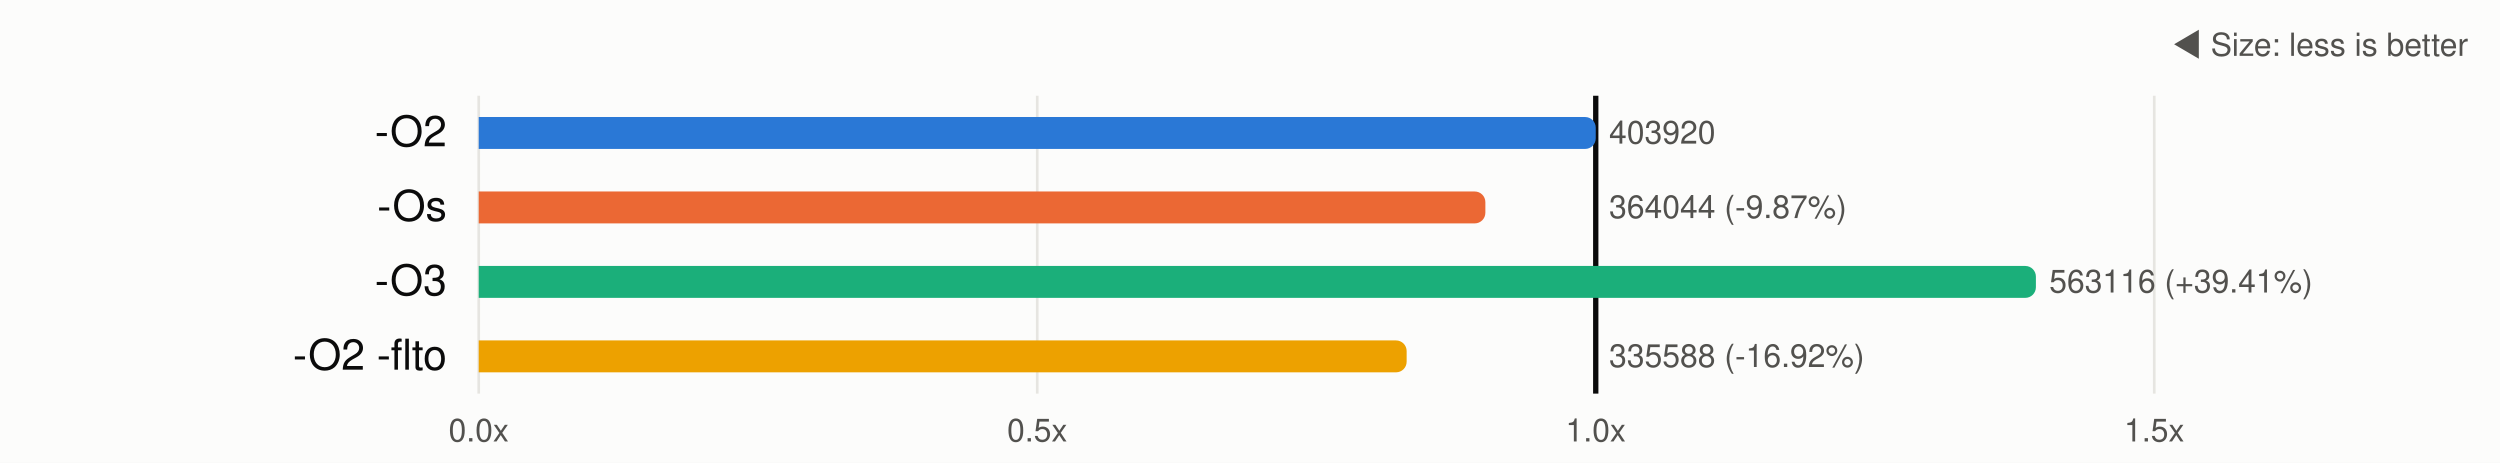
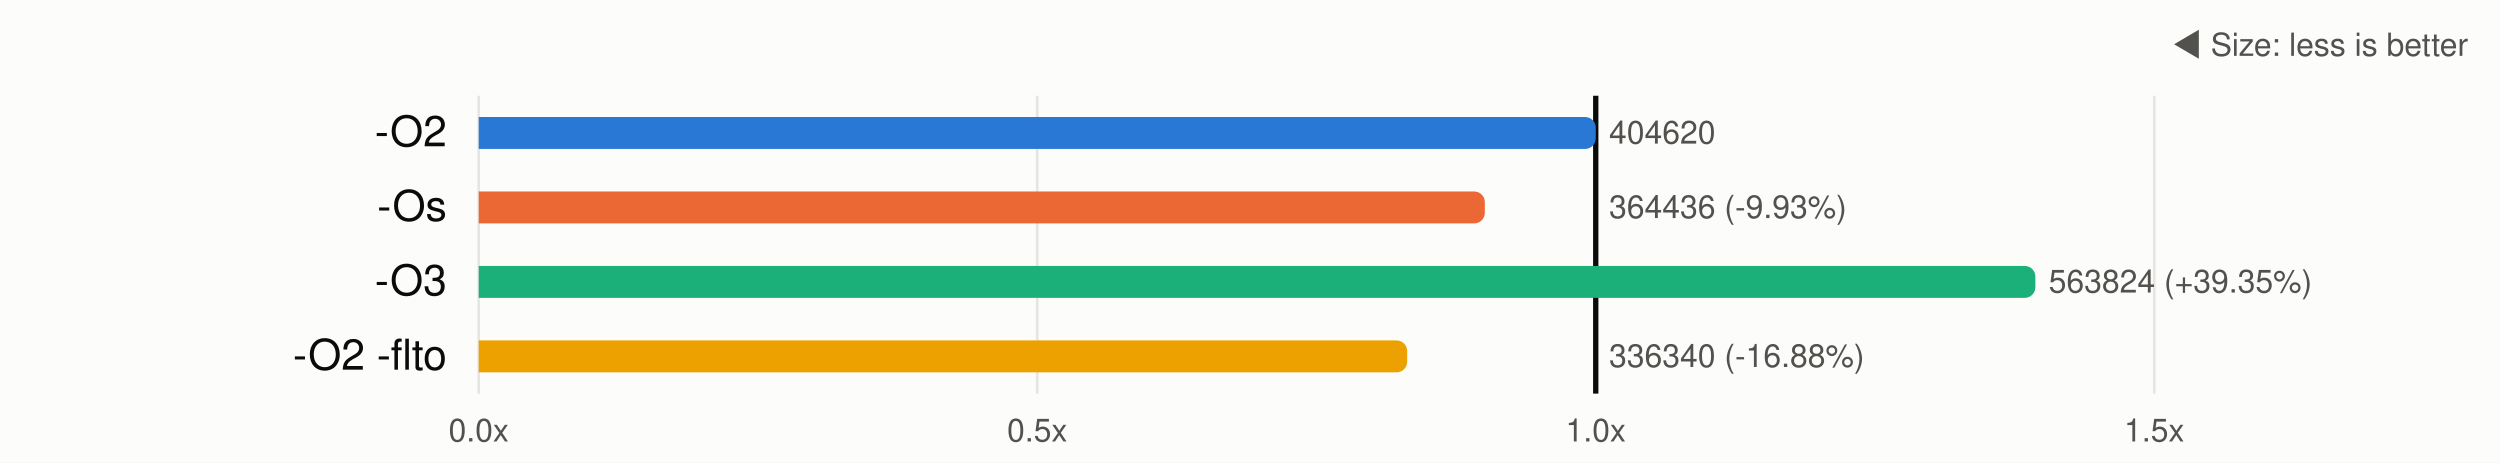
<svg xmlns="http://www.w3.org/2000/svg" width="940" height="174" viewBox="0 0 940 174" role="img" aria-label="Code size of each optimization level relative to -O2">
  <style>.t{font-family:system-ui,-apple-system,'Segoe UI',Helvetica,Arial,sans-serif;font-size:12px;fill:#0b0b0b}.t.muted{fill:#52514e}.t.big{font-size:16px}.t.name{font-weight:600}.t.axis{fill:#52514e;font-size:12px}.grid{stroke:#e6e5e1;stroke-width:1}.ref{stroke:#0b0b0b;stroke-width:2}.bg{fill:#fcfcfb}.ring{stroke:#fcfcfb;stroke-width:2}.dot{fill:#0b0b0b}.s0{fill:#2a78d6}.k0{stroke:#2a78d6}.s1{fill:#eb6834}.k1{stroke:#eb6834}.s2{fill:#1baf7a}.k2{stroke:#1baf7a}.s3{fill:#eda100}.k3{stroke:#eda100}@media(prefers-color-scheme:dark){.t{fill:#ffffff}.t.muted{fill:#c3c2b7}.t.axis{fill:#c3c2b7}.grid{stroke:#333331}.ref{stroke:#ffffff}.bg{fill:#1a1a19}.ring{stroke:#1a1a19}.dot{fill:#ffffff}.s0{fill:#3987e5}.k0{stroke:#3987e5}.s1{fill:#d95926}.k1{stroke:#d95926}.s2{fill:#199e70}.k2{stroke:#199e70}.s3{fill:#c98500}.k3{stroke:#c98500}}</style>
  <rect class="bg" width="940" height="174" />
  <text class="t muted" x="928" y="21" text-anchor="end">◀ Size: less is better</text>
  <line class="grid" x1="180.0" y1="36" x2="180.0" y2="148" />
  <text class="t axis" x="180.0" y="166" text-anchor="middle">0.0x</text>
  <line class="grid" x1="390.0" y1="36" x2="390.0" y2="148" />
  <text class="t axis" x="390.0" y="166" text-anchor="middle">0.5x</text>
  <line class="ref" x1="600.0" y1="36" x2="600.0" y2="148" />
  <text class="t axis" x="600.0" y="166" text-anchor="middle">1.0x</text>
  <line class="grid" x1="810.0" y1="36" x2="810.0" y2="148" />
  <text class="t axis" x="810.0" y="166" text-anchor="middle">1.5x</text>
  <text class="t big" x="168" y="55.0" text-anchor="end">-O2</text>
  <path class="s0" d="M180,44.0 h416.0 a4,4 0 0 1 4,4 v4 a4,4 0 0 1 -4,4 h-416.0 z" />
-   <text class="t muted" x="605.0" y="54.0">403920</text>
+   <text class="t muted" x="605.0" y="54.0">404620</text>
  <text class="t big" x="168" y="83.0" text-anchor="end">-Os</text>
-   <path class="s1" d="M180,72.0 h374.5 a4,4 0 0 1 4,4 v4 a4,4 0 0 1 -4,4 h-374.5 z" />
-   <text class="t muted" x="605.0" y="82.0">364044 (-9.87%)</text>
+   <path class="s1" d="M180,72.0 h374.3 a4,4 0 0 1 4,4 v4 a4,4 0 0 1 -4,4 h-374.3 z" />
+   <text class="t muted" x="605.0" y="82.0">364436 (-9.93%)</text>
  <text class="t big" x="168" y="111.0" text-anchor="end">-O3</text>
-   <path class="s2" d="M180,100.0 h581.5 a4,4 0 0 1 4,4 v4 a4,4 0 0 1 -4,4 h-581.5 z" />
-   <text class="t muted" x="770.5" y="110.0">563116 (+39.41%)</text>
+   <path class="s2" d="M180,100.0 h581.3 a4,4 0 0 1 4,4 v4 a4,4 0 0 1 -4,4 h-581.3 z" />
+   <text class="t muted" x="770.3" y="110.0">563824 (+39.35%)</text>
  <text class="t big" x="168" y="139.0" text-anchor="end">-O2 -flto</text>
-   <path class="s3" d="M180,128.0 h344.9 a4,4 0 0 1 4,4 v4 a4,4 0 0 1 -4,4 h-344.9 z" />
-   <text class="t muted" x="605.0" y="138.0">335588 (-16.92%)</text>
+   <path class="s3" d="M180,128.0 h345.1 a4,4 0 0 1 4,4 v4 a4,4 0 0 1 -4,4 h-345.1 z" />
+   <text class="t muted" x="605.0" y="138.0">336340 (-16.88%)</text>
</svg>
